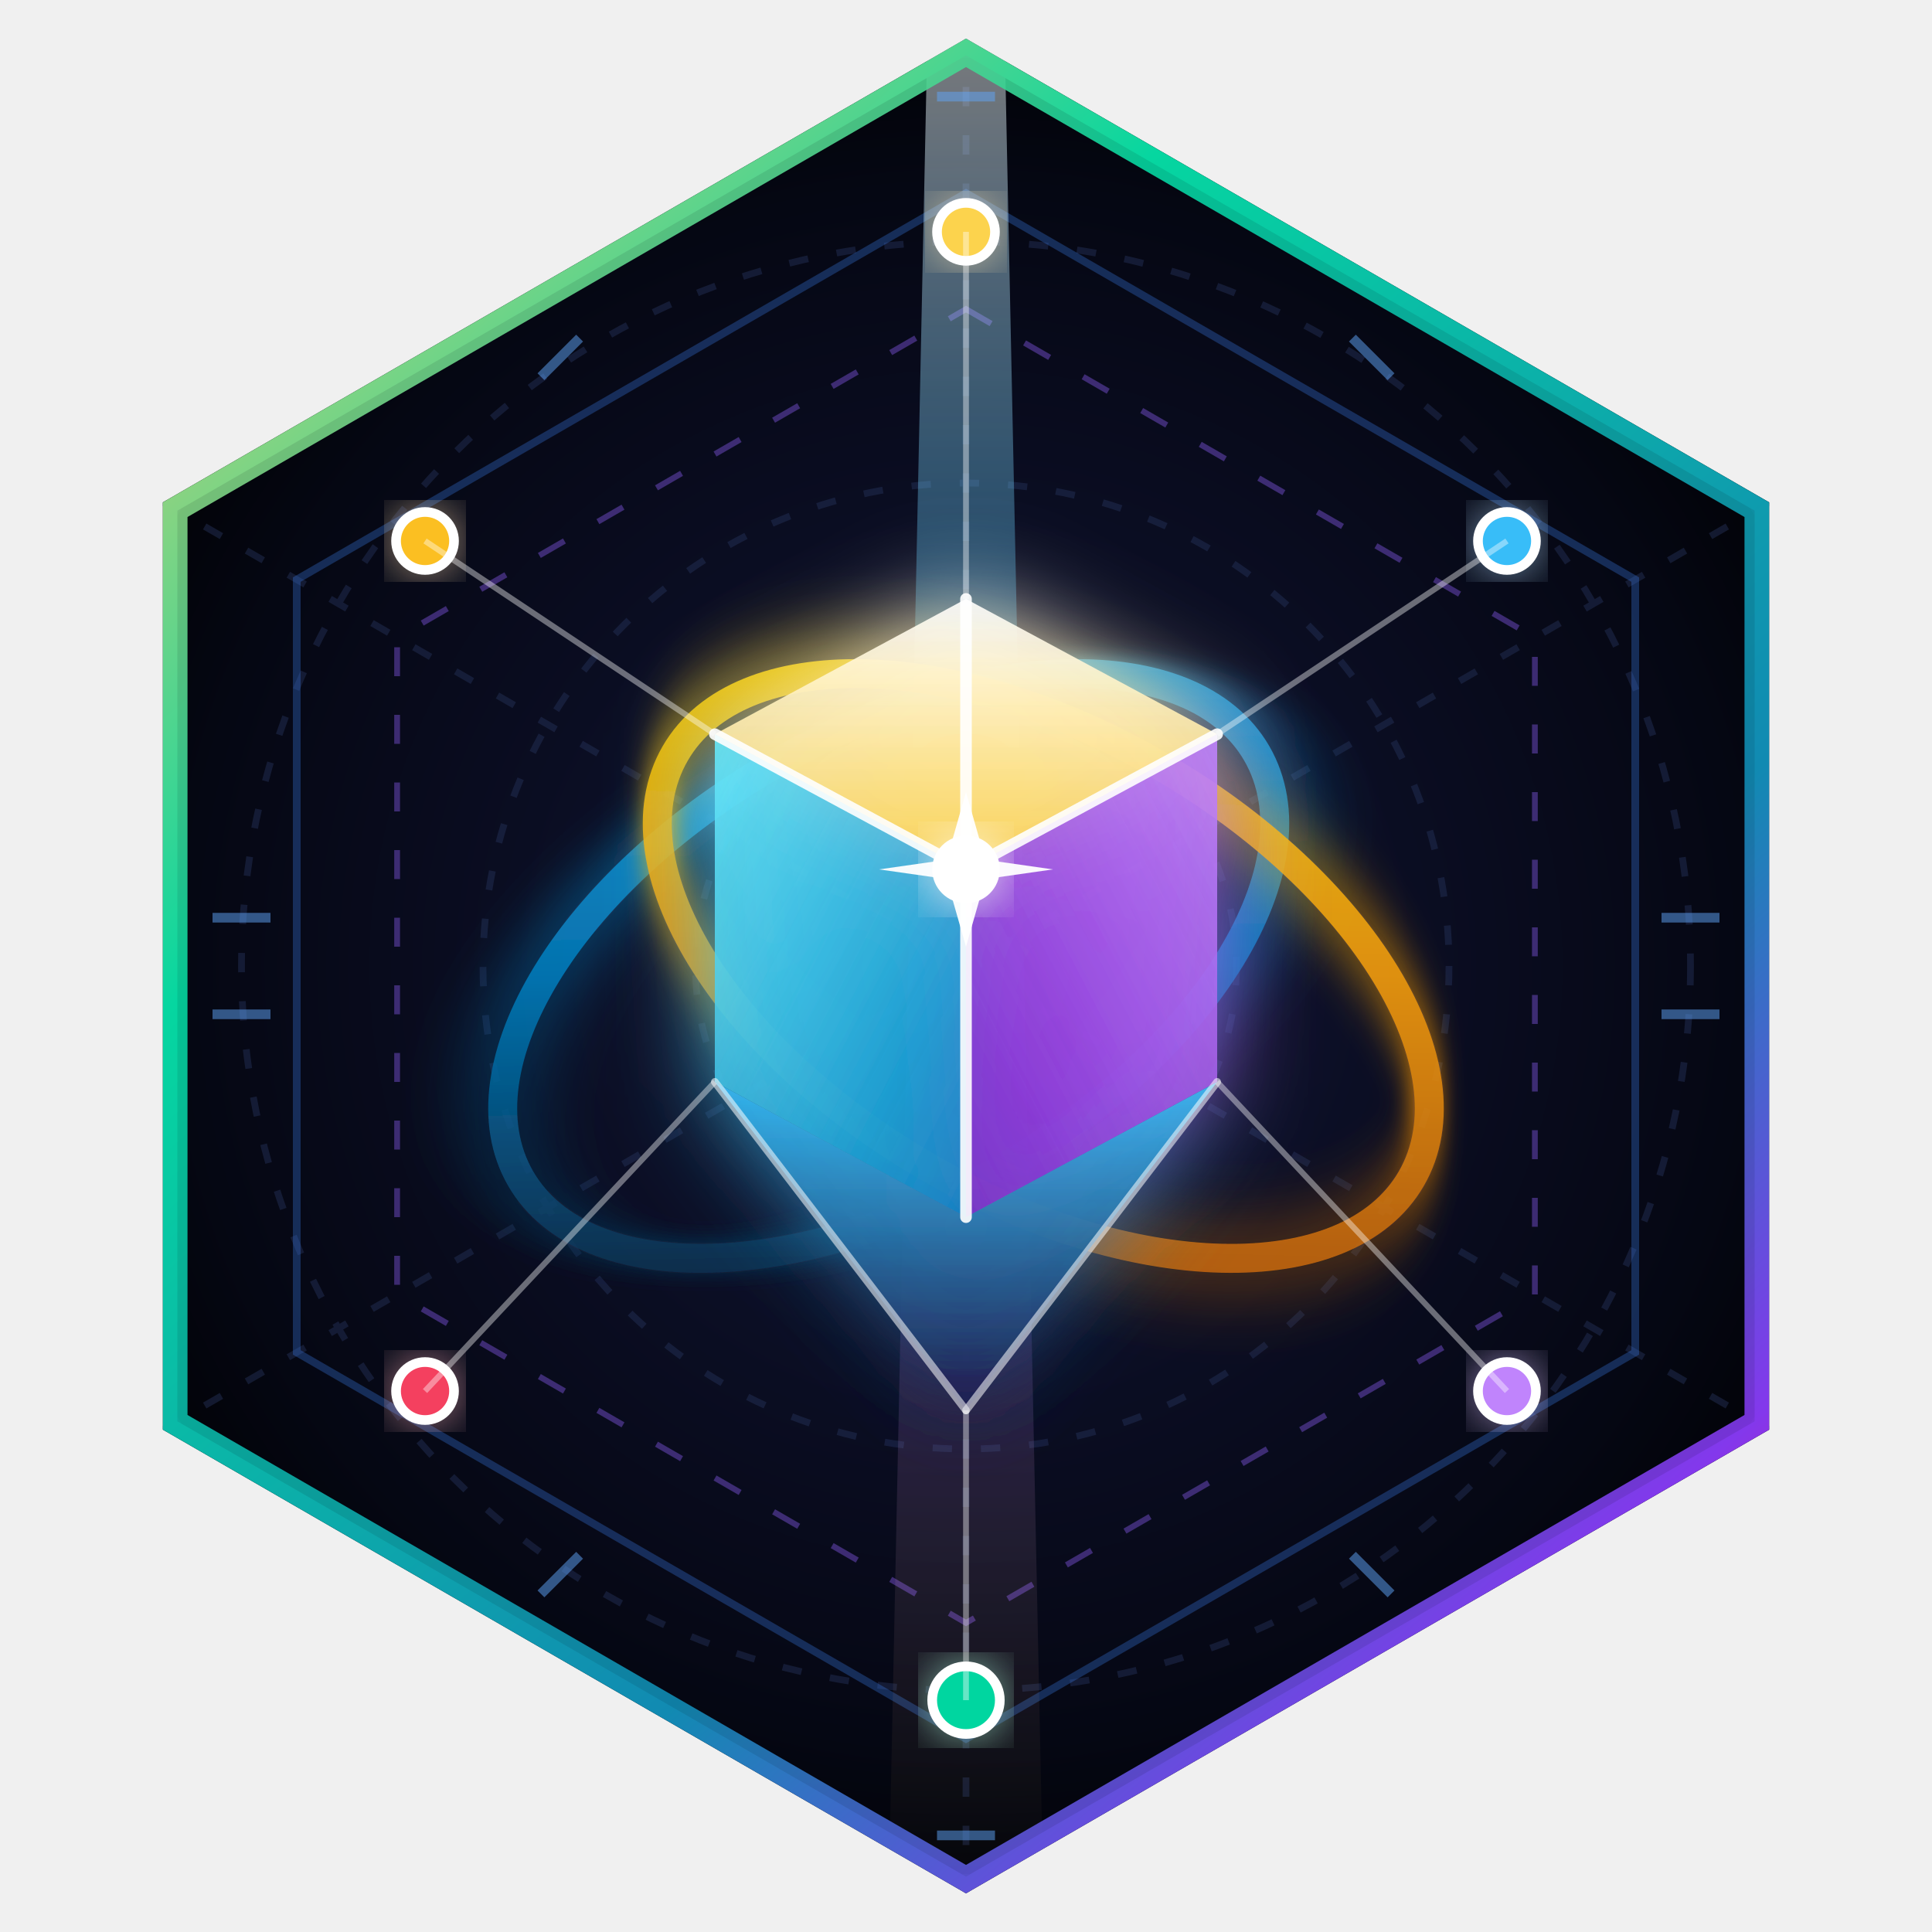
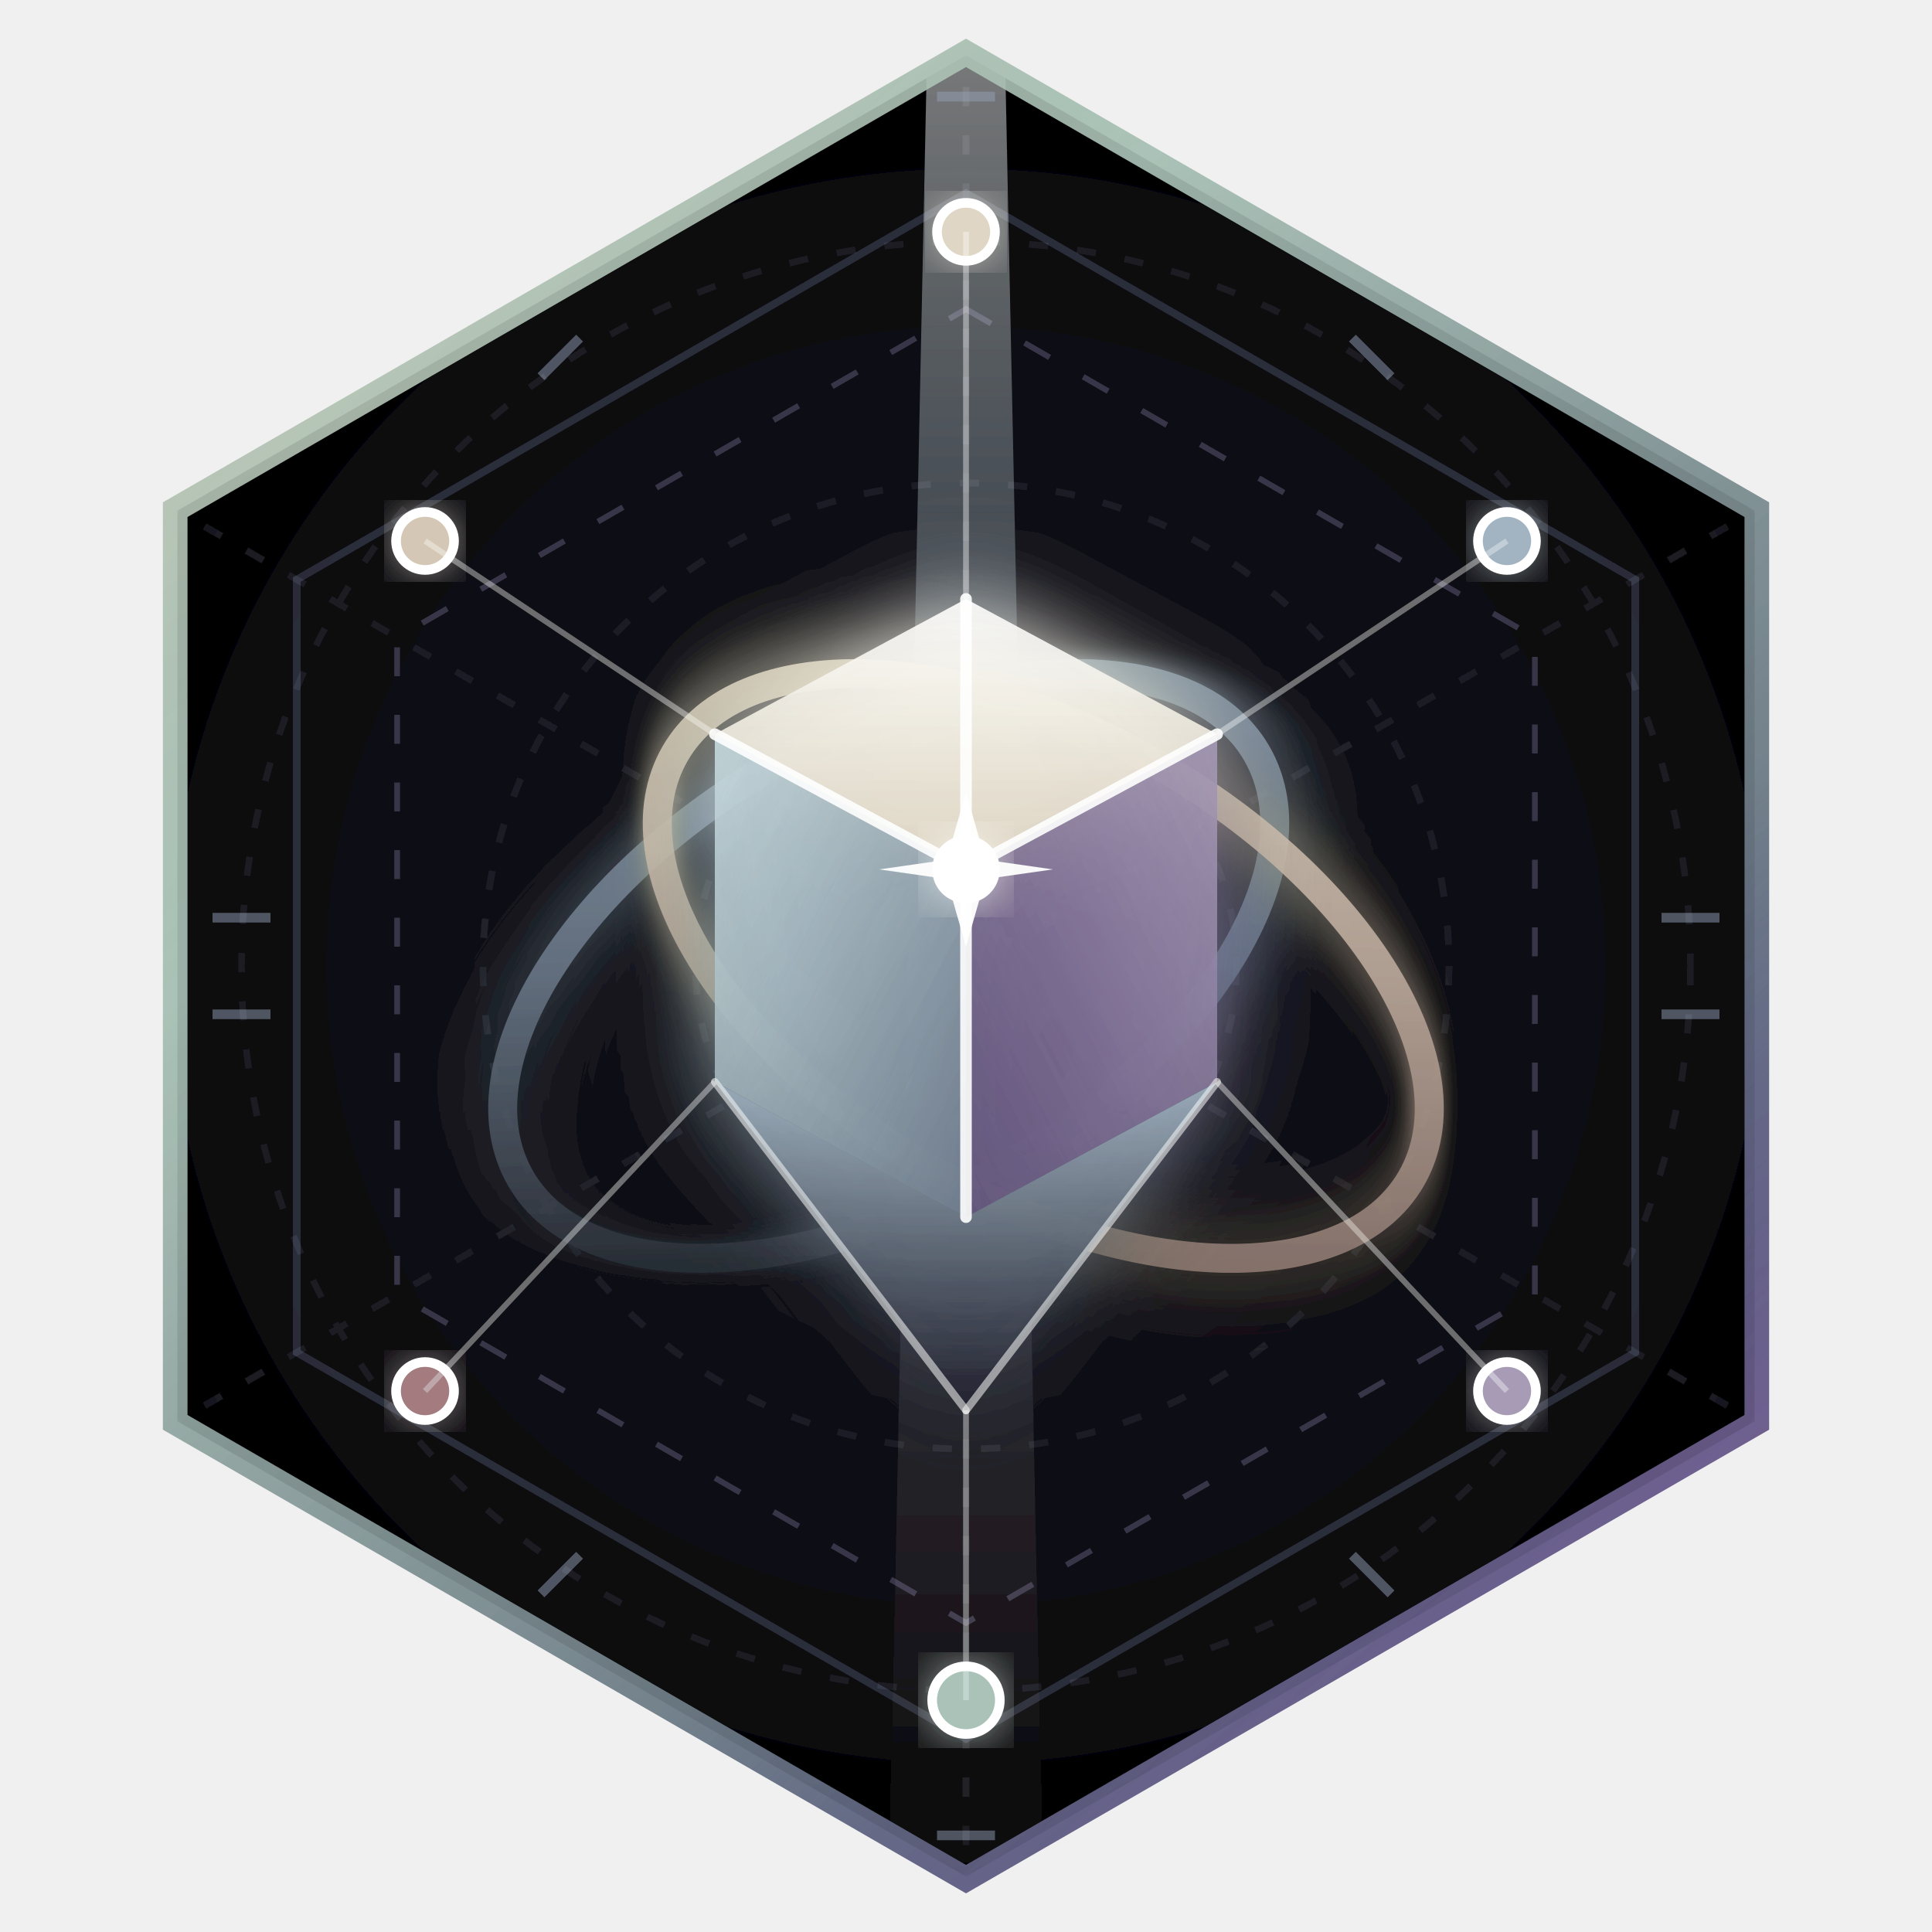
<svg xmlns="http://www.w3.org/2000/svg" viewBox="0 0 200 200" width="200" height="200">
  <defs>
    <clipPath id="grandHexClip">
      <polygon points="100,4 183.14,52 183.14,148 100,196 16.86,148 16.86,52" />
    </clipPath>
    <radialGradient id="grandBg" cx="100" cy="100" r="95" gradientUnits="userSpaceOnUse">
      <stop offset="0%" stop-color="#141838" />
      <stop offset="45%" stop-color="#0b0e24" />
      <stop offset="85%" stop-color="#050713" />
      <stop offset="100%" stop-color="#020308" />
    </radialGradient>
    <linearGradient id="grandRim" x1="16.86" y1="4" x2="183.14" y2="196" gradientUnits="userSpaceOnUse">
      <stop offset="0%" stop-color="#ffd166" />
      <stop offset="30%" stop-color="#06d6a0" />
      <stop offset="65%" stop-color="#118ab2" />
      <stop offset="85%" stop-color="#8338ec" />
      <stop offset="100%" stop-color="#ff006e" />
    </linearGradient>
    <linearGradient id="prismLeft" x1="0" y1="0" x2="1" y2="1">
      <stop offset="0%" stop-color="#67e8f9" stop-opacity="0.9" />
      <stop offset="100%" stop-color="#0284c7" stop-opacity="0.8" />
    </linearGradient>
    <linearGradient id="prismRight" x1="1" y1="0" x2="0" y2="1">
      <stop offset="0%" stop-color="#c084fc" stop-opacity="0.9" />
      <stop offset="100%" stop-color="#7e22ce" stop-opacity="0.8" />
    </linearGradient>
    <linearGradient id="prismTop" x1="0" y1="1" x2="0" y2="0">
      <stop offset="0%" stop-color="#fcd34d" stop-opacity="0.95" />
      <stop offset="100%" stop-color="#ffffff" stop-opacity="0.9" />
    </linearGradient>
    <linearGradient id="prismBottom" x1="0" y1="0" x2="0" y2="1">
      <stop offset="0%" stop-color="#38bdf8" />
      <stop offset="100%" stop-color="#1e1b4b" />
    </linearGradient>
    <linearGradient id="intentGold" x1="0" y1="0" x2="1" y2="1">
      <stop offset="0%" stop-color="#ffe600" />
      <stop offset="50%" stop-color="#f59e0b" />
      <stop offset="100%" stop-color="#b45309" />
    </linearGradient>
    <linearGradient id="evidenceCyan" x1="1" y1="0" x2="0" y2="1">
      <stop offset="0%" stop-color="#38bdf8" />
      <stop offset="50%" stop-color="#0284c7" />
      <stop offset="100%" stop-color="#0f172a" />
    </linearGradient>
    <linearGradient id="spectralRay" x1="0" y1="0" x2="0" y2="1">
      <stop offset="0%" stop-color="#ffffff" stop-opacity="0.8" />
      <stop offset="35%" stop-color="#38bdf8" stop-opacity="0.5" />
      <stop offset="70%" stop-color="#c084fc" stop-opacity="0.3" />
      <stop offset="100%" stop-color="#ffd166" stop-opacity="0" />
    </linearGradient>
    <filter id="grandGlow" x="-20%" y="-20%" width="140%" height="140%">
      <feGaussianBlur stdDeviation="3" result="blur" />
      <feMerge>
        <feMergeNode in="blur" />
        <feMergeNode in="SourceGraphic" />
      </feMerge>
    </filter>
    <filter id="softGlow" x="-30%" y="-30%" width="160%" height="160%">
      <feGaussianBlur stdDeviation="5" result="blur" />
      <feMerge>
        <feMergeNode in="blur" />
        <feMergeNode in="SourceGraphic" />
      </feMerge>
    </filter>
+     <filter id="grayscale80" x="0%" y="0%" width="100%" height="100%">
+       <feColorMatrix type="saturate" values="0.2" />
+     </filter>
  </defs>
  <g clip-path="url(#grandHexClip)">
-     <polygon points="100,4 183.14,52 183.14,148 100,196 16.86,148 16.86,52" fill="url(#grandBg)" />
-     <g stroke="#26335a" stroke-width="0.7" stroke-dasharray="2,3" opacity="0.45">
-       <line x1="100" y1="4" x2="100" y2="196" />
-       <line x1="16.86" y1="52" x2="183.14" y2="148" />
-       <line x1="16.86" y1="148" x2="183.14" y2="52" />
-       <circle cx="100" cy="100" r="75" fill="none" />
-       <circle cx="100" cy="100" r="50" fill="none" />
-       <circle cx="100" cy="100" r="28" fill="none" />
+     <g filter="url(#grayscale80)">
+       <polygon points="100,4 183.14,52 183.14,148 100,196 16.86,148 16.86,52" fill="url(#grandBg)" />
+       <g stroke="#26335a" stroke-width="0.7" stroke-dasharray="2,3" opacity="0.45">
+         <line x1="100" y1="4" x2="100" y2="196" />
+         <line x1="16.86" y1="52" x2="183.14" y2="148" />
+         <line x1="16.86" y1="148" x2="183.14" y2="52" />
+         <circle cx="100" cy="100" r="75" fill="none" />
+         <circle cx="100" cy="100" r="50" fill="none" />
+         <circle cx="100" cy="100" r="28" fill="none" />
+       </g>
+       <polygon points="100,20 169.28,60 169.28,140 100,180 30.72,140 30.72,60" fill="none" stroke="#3b82f6" stroke-width="0.8" opacity="0.3" />
+       <polygon points="100,32 158.89,66 158.89,134 100,168 41.11,134 41.11,66" fill="none" stroke="#8b5cf6" stroke-width="0.6" stroke-dasharray="3,4" opacity="0.4" />
+       <polygon points="96,4 104,4 108,196 92,196" fill="url(#spectralRay)" opacity="0.6" />
+       <ellipse cx="92" cy="100" rx="44" ry="24" transform="rotate(-30 92 100)" fill="none" stroke="url(#evidenceCyan)" stroke-width="3" opacity="0.85" filter="url(#grandGlow)" />
+       <ellipse cx="108" cy="100" rx="44" ry="24" transform="rotate(30 108 100)" fill="none" stroke="url(#intentGold)" stroke-width="3" opacity="0.9" filter="url(#grandGlow)" />
+       <g filter="url(#softGlow)">
+         <polygon points="100,62 126,76 100,90 74,76" fill="url(#prismTop)" />
+         <polygon points="74,76 100,90 100,126 74,112" fill="url(#prismLeft)" />
+         <polygon points="126,76 100,90 100,126 126,112" fill="url(#prismRight)" />
+         <polygon points="74,112 100,126 126,112 100,146" fill="url(#prismBottom)" opacity="0.9" />
+       </g>
+       <g stroke="#ffffff" stroke-width="1.2" stroke-linecap="round" opacity="0.9">
+         <line x1="100" y1="62" x2="100" y2="90" />
+         <line x1="74" y1="76" x2="100" y2="90" />
+         <line x1="126" y1="76" x2="100" y2="90" />
+         <line x1="100" y1="90" x2="100" y2="126" />
+         <line x1="74" y1="112" x2="100" y2="146" stroke-width="0.8" opacity="0.6" />
+         <line x1="126" y1="112" x2="100" y2="146" stroke-width="0.8" opacity="0.6" />
+       </g>
+       <circle cx="100" cy="90" r="3.5" fill="#ffffff" filter="url(#grandGlow)" />
+       <polygon points="100,82 102,89 109,90 102,91 100,98 98,91 91,90 98,89" fill="#ffffff" opacity="0.95" />
+       <circle cx="100" cy="24" r="3" fill="#fcd34d" stroke="#ffffff" stroke-width="1" filter="url(#grandGlow)" />
+       <circle cx="156" cy="56" r="3" fill="#38bdf8" stroke="#ffffff" stroke-width="1" filter="url(#grandGlow)" />
+       <circle cx="156" cy="144" r="3" fill="#c084fc" stroke="#ffffff" stroke-width="1" filter="url(#grandGlow)" />
+       <circle cx="100" cy="176" r="3.5" fill="#06d6a0" stroke="#ffffff" stroke-width="1" filter="url(#grandGlow)" />
+       <circle cx="44" cy="144" r="3" fill="#f43f5e" stroke="#ffffff" stroke-width="1" filter="url(#grandGlow)" />
+       <circle cx="44" cy="56" r="3" fill="#fbbf24" stroke="#ffffff" stroke-width="1" filter="url(#grandGlow)" />
+       <g stroke="#ffffff" stroke-width="0.6" opacity="0.4">
+         <line x1="100" y1="24" x2="100" y2="62" />
+         <line x1="156" y1="56" x2="126" y2="76" />
+         <line x1="156" y1="144" x2="126" y2="112" />
+         <line x1="100" y1="176" x2="100" y2="146" />
+         <line x1="44" y1="144" x2="74" y2="112" />
+         <line x1="44" y1="56" x2="74" y2="76" />
+       </g>
+       <g stroke="#60a5fa" stroke-width="1" opacity="0.5">
+         <line x1="97" y1="10" x2="103" y2="10" />
+         <line x1="140" y1="35" x2="144" y2="39" />
+         <line x1="172" y1="95" x2="178" y2="95" />
+         <line x1="172" y1="105" x2="178" y2="105" />
+         <line x1="140" y1="161" x2="144" y2="165" />
+         <line x1="97" y1="190" x2="103" y2="190" />
+         <line x1="56" y1="165" x2="60" y2="161" />
+         <line x1="22" y1="105" x2="28" y2="105" />
+         <line x1="22" y1="95" x2="28" y2="95" />
+         <line x1="56" y1="39" x2="60" y2="35" />
+       </g>
+       <polygon points="100,5.5 181.84,52.8 181.84,147.2 100,194.5 18.16,147.2 18.16,52.8" fill="none" stroke="url(#grandRim)" stroke-width="2.5" opacity="0.9" />
+       <polygon points="100,4 183.14,52 183.14,148 100,196 16.86,148 16.86,52" fill="none" stroke="url(#grandRim)" stroke-width="3" />
    </g>
-     <polygon points="100,20 169.28,60 169.28,140 100,180 30.72,140 30.72,60" fill="none" stroke="#3b82f6" stroke-width="0.8" opacity="0.3" />
-     <polygon points="100,32 158.89,66 158.89,134 100,168 41.11,134 41.11,66" fill="none" stroke="#8b5cf6" stroke-width="0.6" stroke-dasharray="3,4" opacity="0.4" />
-     <polygon points="96,4 104,4 108,196 92,196" fill="url(#spectralRay)" opacity="0.6" />
-     <ellipse cx="92" cy="100" rx="44" ry="24" transform="rotate(-30 92 100)" fill="none" stroke="url(#evidenceCyan)" stroke-width="3" opacity="0.85" filter="url(#grandGlow)" />
-     <ellipse cx="108" cy="100" rx="44" ry="24" transform="rotate(30 108 100)" fill="none" stroke="url(#intentGold)" stroke-width="3" opacity="0.9" filter="url(#grandGlow)" />
-     <g filter="url(#softGlow)">
-       <polygon points="100,62 126,76 100,90 74,76" fill="url(#prismTop)" />
-       <polygon points="74,76 100,90 100,126 74,112" fill="url(#prismLeft)" />
-       <polygon points="126,76 100,90 100,126 126,112" fill="url(#prismRight)" />
-       <polygon points="74,112 100,126 126,112 100,146" fill="url(#prismBottom)" opacity="0.9" />
-     </g>
-     <g stroke="#ffffff" stroke-width="1.2" stroke-linecap="round" opacity="0.9">
-       <line x1="100" y1="62" x2="100" y2="90" />
-       <line x1="74" y1="76" x2="100" y2="90" />
-       <line x1="126" y1="76" x2="100" y2="90" />
-       <line x1="100" y1="90" x2="100" y2="126" />
-       <line x1="74" y1="112" x2="100" y2="146" stroke-width="0.8" opacity="0.6" />
-       <line x1="126" y1="112" x2="100" y2="146" stroke-width="0.8" opacity="0.6" />
-     </g>
-     <circle cx="100" cy="90" r="3.5" fill="#ffffff" filter="url(#grandGlow)" />
-     <polygon points="100,82 102,89 109,90 102,91 100,98 98,91 91,90 98,89" fill="#ffffff" opacity="0.95" />
-     <circle cx="100" cy="24" r="3" fill="#fcd34d" stroke="#ffffff" stroke-width="1" filter="url(#grandGlow)" />
-     <circle cx="156" cy="56" r="3" fill="#38bdf8" stroke="#ffffff" stroke-width="1" filter="url(#grandGlow)" />
-     <circle cx="156" cy="144" r="3" fill="#c084fc" stroke="#ffffff" stroke-width="1" filter="url(#grandGlow)" />
-     <circle cx="100" cy="176" r="3.5" fill="#06d6a0" stroke="#ffffff" stroke-width="1" filter="url(#grandGlow)" />
-     <circle cx="44" cy="144" r="3" fill="#f43f5e" stroke="#ffffff" stroke-width="1" filter="url(#grandGlow)" />
-     <circle cx="44" cy="56" r="3" fill="#fbbf24" stroke="#ffffff" stroke-width="1" filter="url(#grandGlow)" />
-     <g stroke="#ffffff" stroke-width="0.6" opacity="0.4">
-       <line x1="100" y1="24" x2="100" y2="62" />
-       <line x1="156" y1="56" x2="126" y2="76" />
-       <line x1="156" y1="144" x2="126" y2="112" />
-       <line x1="100" y1="176" x2="100" y2="146" />
-       <line x1="44" y1="144" x2="74" y2="112" />
-       <line x1="44" y1="56" x2="74" y2="76" />
-     </g>
-     <g stroke="#60a5fa" stroke-width="1" opacity="0.5">
-       <line x1="97" y1="10" x2="103" y2="10" />
-       <line x1="140" y1="35" x2="144" y2="39" />
-       <line x1="172" y1="95" x2="178" y2="95" />
-       <line x1="172" y1="105" x2="178" y2="105" />
-       <line x1="140" y1="161" x2="144" y2="165" />
-       <line x1="97" y1="190" x2="103" y2="190" />
-       <line x1="56" y1="165" x2="60" y2="161" />
-       <line x1="22" y1="105" x2="28" y2="105" />
-       <line x1="22" y1="95" x2="28" y2="95" />
-       <line x1="56" y1="39" x2="60" y2="35" />
-     </g>
-     <polygon points="100,5.5 181.84,52.8 181.84,147.2 100,194.5 18.16,147.2 18.16,52.8" fill="none" stroke="url(#grandRim)" stroke-width="2.5" opacity="0.9" />
-     <polygon points="100,4 183.14,52 183.14,148 100,196 16.86,148 16.86,52" fill="none" stroke="url(#grandRim)" stroke-width="3" />
  </g>
</svg>
